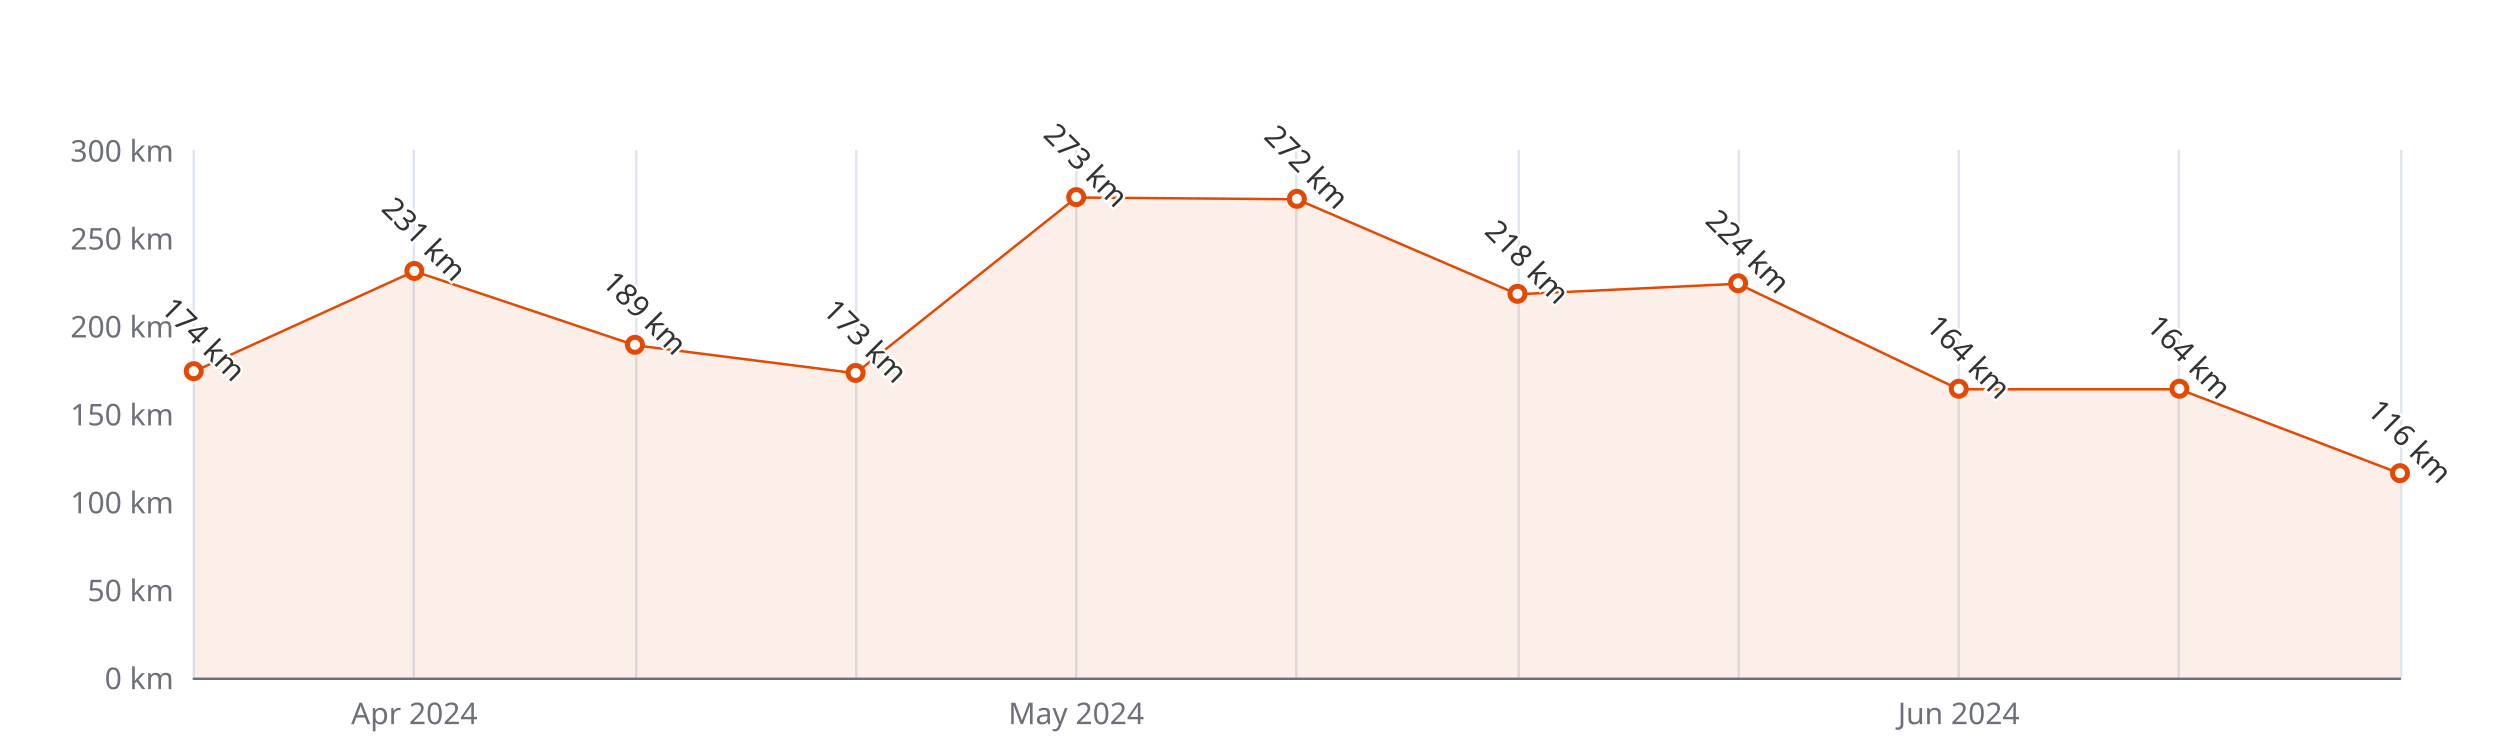
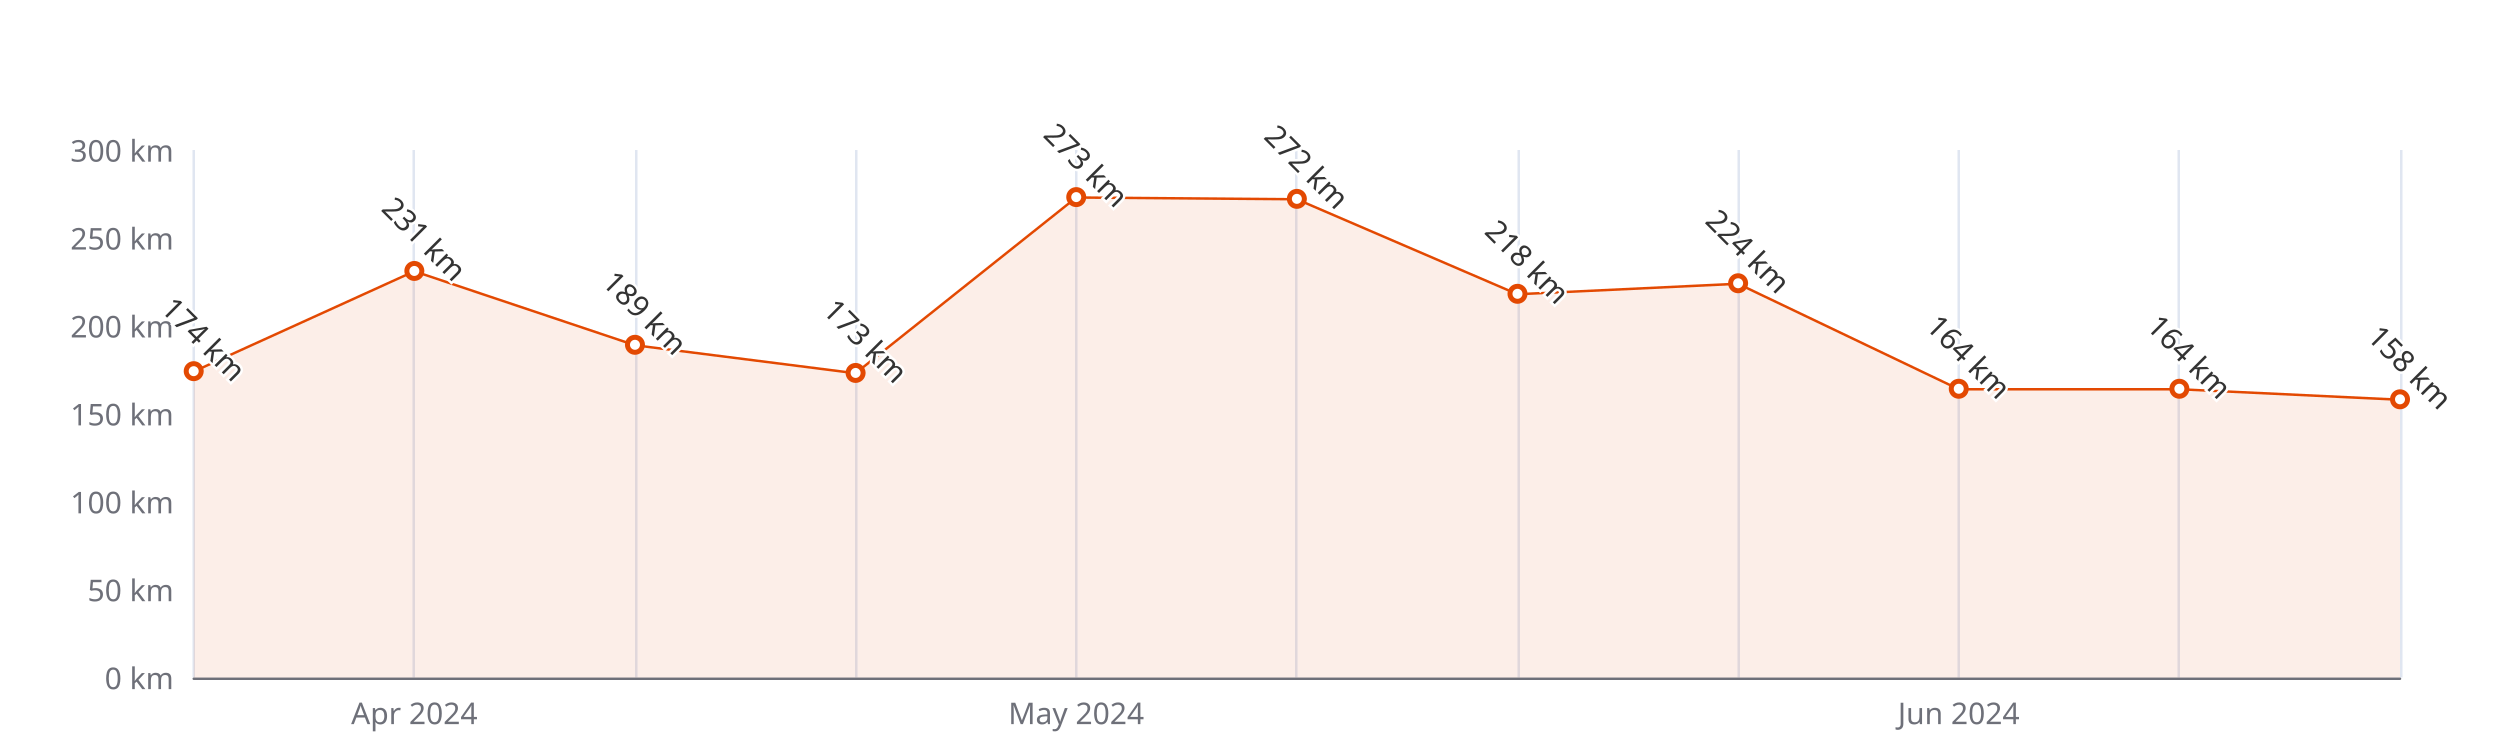
<svg xmlns="http://www.w3.org/2000/svg" width="1000" height="300" version="1.1" baseProfile="full" viewBox="0 0 1000 300">
  <rect width="1000" height="300" x="0" y="0" id="0" fill="#ffffff" />
  <path d="M77.5 60L77.5 271" fill="none" stroke="#E0E6F1" />
  <path d="M165.5 60L165.5 271" fill="none" stroke="#E0E6F1" />
  <path d="M254.5 60L254.5 271" fill="none" stroke="#E0E6F1" />
  <path d="M342.5 60L342.5 271" fill="none" stroke="#E0E6F1" />
  <path d="M430.5 60L430.5 271" fill="none" stroke="#E0E6F1" />
  <path d="M518.5 60L518.5 271" fill="none" stroke="#E0E6F1" />
  <path d="M607.5 60L607.5 271" fill="none" stroke="#E0E6F1" />
  <path d="M695.5 60L695.5 271" fill="none" stroke="#E0E6F1" />
  <path d="M783.5 60L783.5 271" fill="none" stroke="#E0E6F1" />
  <path d="M871.5 60L871.5 271" fill="none" stroke="#E0E6F1" />
  <path d="M960.5 60L960.5 271" fill="none" stroke="#E0E6F1" />
  <path d="M77.5 271.5L960 271.5" fill="none" stroke="#6E7079" stroke-linecap="round" />
  <text dominant-baseline="central" text-anchor="end" style="font-size:12px;font-family:sans-serif;" xml:space="preserve" transform="translate(69.48 271)" fill="#6E7079">0 km</text>
  <text dominant-baseline="central" text-anchor="end" style="font-size:12px;font-family:sans-serif;" xml:space="preserve" transform="translate(69.48 235.8333)" fill="#6E7079">50 km</text>
  <text dominant-baseline="central" text-anchor="end" style="font-size:12px;font-family:sans-serif;" xml:space="preserve" transform="translate(69.48 200.6667)" fill="#6E7079">100 km</text>
  <text dominant-baseline="central" text-anchor="end" style="font-size:12px;font-family:sans-serif;" xml:space="preserve" transform="translate(69.48 165.5)" fill="#6E7079">150 km</text>
  <text dominant-baseline="central" text-anchor="end" style="font-size:12px;font-family:sans-serif;" xml:space="preserve" transform="translate(69.48 130.3333)" fill="#6E7079">200 km</text>
  <text dominant-baseline="central" text-anchor="end" style="font-size:12px;font-family:sans-serif;" xml:space="preserve" transform="translate(69.48 95.1667)" fill="#6E7079">250 km</text>
  <text dominant-baseline="central" text-anchor="end" style="font-size:12px;font-family:sans-serif;" xml:space="preserve" transform="translate(69.48 60)" fill="#6E7079">300 km</text>
  <text dominant-baseline="central" text-anchor="middle" style="font-size:12px;font-family:sans-serif;" xml:space="preserve" y="6" transform="translate(165.732 279)" fill="#6E7079">Apr 2024</text>
  <text dominant-baseline="central" text-anchor="middle" style="font-size:12px;font-family:sans-serif;" xml:space="preserve" y="6" transform="translate(430.488 279)" fill="#6E7079">May 2024</text>
  <text dominant-baseline="central" text-anchor="middle" style="font-size:12px;font-family:sans-serif;" xml:space="preserve" y="6" transform="translate(783.496 279)" fill="#6E7079">Jun 2024</text>
  <g clip-path="url(#zr5-c0)">
-     <path d="M77.5 148.6L165.7 108.5L254 138.1L342.2 149.3L430.5 79L518.7 79.7L607 117.7L695.2 113.5L783.5 155.7L871.7 155.7L960 189.4L960 271L871.7 271L783.5 271L695.2 271L607 271L518.7 271L430.5 271L342.2 271L254 271L165.7 271L77.5 271Z" fill="rgb(227,73,2)" fill-opacity="0.09" />
-     <path d="M77.5 148.6L165.7 108.5L254 138.1L342.2 149.3L430.5 79L518.7 79.7L607 117.7L695.2 113.5L783.5 155.7L871.7 155.7L960 189.4" fill="none" stroke="#E34902" stroke-linejoin="bevel" />
+     <path d="M77.5 148.6L165.7 108.5L254 138.1L342.2 149.3L430.5 79L518.7 79.7L607 117.7L695.2 113.5L783.5 155.7L871.7 155.7L960 159.9L960 271L871.7 271L783.5 271L695.2 271L607 271L518.7 271L430.5 271L342.2 271L254 271L165.7 271L77.5 271Z" fill="rgb(227,73,2)" fill-opacity="0.09" />
+     <path d="M77.5 148.6L165.7 108.5L254 138.1L342.2 149.3L430.5 79L518.7 79.7L607 117.7L695.2 113.5L783.5 155.7L871.7 155.7L960 159.9" fill="none" stroke="#E34902" stroke-linejoin="bevel" />
  </g>
  <path d="M1 0A1 1 0 1 1 1 -0.1A1 1 0 0 1 1 0" transform="matrix(3,0,0,3,77.48,148.62)" fill="#fff" stroke="#E34902" stroke-width="0.667" />
  <path d="M1 0A1 1 0 1 1 1 -0.1A1 1 0 0 1 1 0" transform="matrix(3,0,0,3,165.732,108.53)" fill="#fff" stroke="#E34902" stroke-width="0.667" />
  <path d="M1 0A1 1 0 1 1 1 -0.1A1 1 0 0 1 1 0" transform="matrix(3,0,0,3,253.984,138.07)" fill="#fff" stroke="#E34902" stroke-width="0.667" />
  <path d="M1 0A1 1 0 1 1 1 -0.1A1 1 0 0 1 1 0" transform="matrix(3,0,0,3,342.236,149.3233)" fill="#fff" stroke="#E34902" stroke-width="0.667" />
  <path d="M1 0A1 1 0 1 1 1 -0.1A1 1 0 0 1 1 0" transform="matrix(3,0,0,3,430.488,78.99)" fill="#fff" stroke="#E34902" stroke-width="0.667" />
  <path d="M1 0A1 1 0 1 1 1 -0.1A1 1 0 0 1 1 0" transform="matrix(3,0,0,3,518.74,79.6933)" fill="#fff" stroke="#E34902" stroke-width="0.667" />
  <path d="M1 0A1 1 0 1 1 1 -0.1A1 1 0 0 1 1 0" transform="matrix(3,0,0,3,606.992,117.6733)" fill="#fff" stroke="#E34902" stroke-width="0.667" />
  <path d="M1 0A1 1 0 1 1 1 -0.1A1 1 0 0 1 1 0" transform="matrix(3,0,0,3,695.244,113.4533)" fill="#fff" stroke="#E34902" stroke-width="0.667" />
  <path d="M1 0A1 1 0 1 1 1 -0.1A1 1 0 0 1 1 0" transform="matrix(3,0,0,3,783.496,155.6533)" fill="#fff" stroke="#E34902" stroke-width="0.667" />
  <path d="M1 0A1 1 0 1 1 1 -0.1A1 1 0 0 1 1 0" transform="matrix(3,0,0,3,871.748,155.6533)" fill="#fff" stroke="#E34902" stroke-width="0.667" />
-   <path d="M1 0A1 1 0 1 1 1 -0.1A1 1 0 0 1 1 0" transform="matrix(3,0,0,3,960,189.4133)" fill="#fff" stroke="#E34902" stroke-width="0.667" />
+   <path d="M1 0A1 1 0 1 1 1 -0.1A1 1 0 0 1 1 0" transform="matrix(3,0,0,3,960,159.8733)" fill="#fff" stroke="#E34902" stroke-width="0.667" />
  <text dominant-baseline="central" text-anchor="middle" style="font-size:12px;font-family:sans-serif;" xml:space="preserve" y="-6" transform="matrix(0.707,0.707,-0.707,0.707,77.48,139.62)" fill="#333" stroke="rgb(255,255,255)" stroke-width="2" paint-order="stroke" stroke-miterlimit="2">174 km</text>
  <text dominant-baseline="central" text-anchor="middle" style="font-size:12px;font-family:sans-serif;" xml:space="preserve" y="-6" transform="matrix(0.707,0.707,-0.707,0.707,165.732,99.53)" fill="#333" stroke="rgb(255,255,255)" stroke-width="2" paint-order="stroke" stroke-miterlimit="2">231 km</text>
  <text dominant-baseline="central" text-anchor="middle" style="font-size:12px;font-family:sans-serif;" xml:space="preserve" y="-6" transform="matrix(0.707,0.707,-0.707,0.707,253.984,129.07)" fill="#333" stroke="rgb(255,255,255)" stroke-width="2" paint-order="stroke" stroke-miterlimit="2">189 km</text>
  <text dominant-baseline="central" text-anchor="middle" style="font-size:12px;font-family:sans-serif;" xml:space="preserve" y="-6" transform="matrix(0.707,0.707,-0.707,0.707,342.236,140.3233)" fill="#333" stroke="rgb(255,255,255)" stroke-width="2" paint-order="stroke" stroke-miterlimit="2">173 km</text>
  <text dominant-baseline="central" text-anchor="middle" style="font-size:12px;font-family:sans-serif;" xml:space="preserve" y="-6" transform="matrix(0.707,0.707,-0.707,0.707,430.488,69.99)" fill="#333" stroke="rgb(255,255,255)" stroke-width="2" paint-order="stroke" stroke-miterlimit="2">273 km</text>
  <text dominant-baseline="central" text-anchor="middle" style="font-size:12px;font-family:sans-serif;" xml:space="preserve" y="-6" transform="matrix(0.707,0.707,-0.707,0.707,518.74,70.6933)" fill="#333" stroke="rgb(255,255,255)" stroke-width="2" paint-order="stroke" stroke-miterlimit="2">272 km</text>
  <text dominant-baseline="central" text-anchor="middle" style="font-size:12px;font-family:sans-serif;" xml:space="preserve" y="-6" transform="matrix(0.707,0.707,-0.707,0.707,606.992,108.6733)" fill="#333" stroke="rgb(255,255,255)" stroke-width="2" paint-order="stroke" stroke-miterlimit="2">218 km</text>
  <text dominant-baseline="central" text-anchor="middle" style="font-size:12px;font-family:sans-serif;" xml:space="preserve" y="-6" transform="matrix(0.707,0.707,-0.707,0.707,695.244,104.4533)" fill="#333" stroke="rgb(255,255,255)" stroke-width="2" paint-order="stroke" stroke-miterlimit="2">224 km</text>
  <text dominant-baseline="central" text-anchor="middle" style="font-size:12px;font-family:sans-serif;" xml:space="preserve" y="-6" transform="matrix(0.707,0.707,-0.707,0.707,783.496,146.6533)" fill="#333" stroke="rgb(255,255,255)" stroke-width="2" paint-order="stroke" stroke-miterlimit="2">164 km</text>
  <text dominant-baseline="central" text-anchor="middle" style="font-size:12px;font-family:sans-serif;" xml:space="preserve" y="-6" transform="matrix(0.707,0.707,-0.707,0.707,871.748,146.6533)" fill="#333" stroke="rgb(255,255,255)" stroke-width="2" paint-order="stroke" stroke-miterlimit="2">164 km</text>
-   <text dominant-baseline="central" text-anchor="middle" style="font-size:12px;font-family:sans-serif;" xml:space="preserve" y="-6" transform="matrix(0.707,0.707,-0.707,0.707,960,180.4133)" fill="#333" stroke="rgb(255,255,255)" stroke-width="2" paint-order="stroke" stroke-miterlimit="2">116 km</text>
+   <text dominant-baseline="central" text-anchor="middle" style="font-size:12px;font-family:sans-serif;" xml:space="preserve" y="-6" transform="matrix(0.707,0.707,-0.707,0.707,960,150.8733)" fill="#333" stroke="rgb(255,255,255)" stroke-width="2" paint-order="stroke" stroke-miterlimit="2">158 km</text>
  <defs>
    <clipPath id="zr5-c0">
      <path d="M76 59.5l884 0l0 212l-884 0Z" fill="#000" />
    </clipPath>
  </defs>
</svg>
